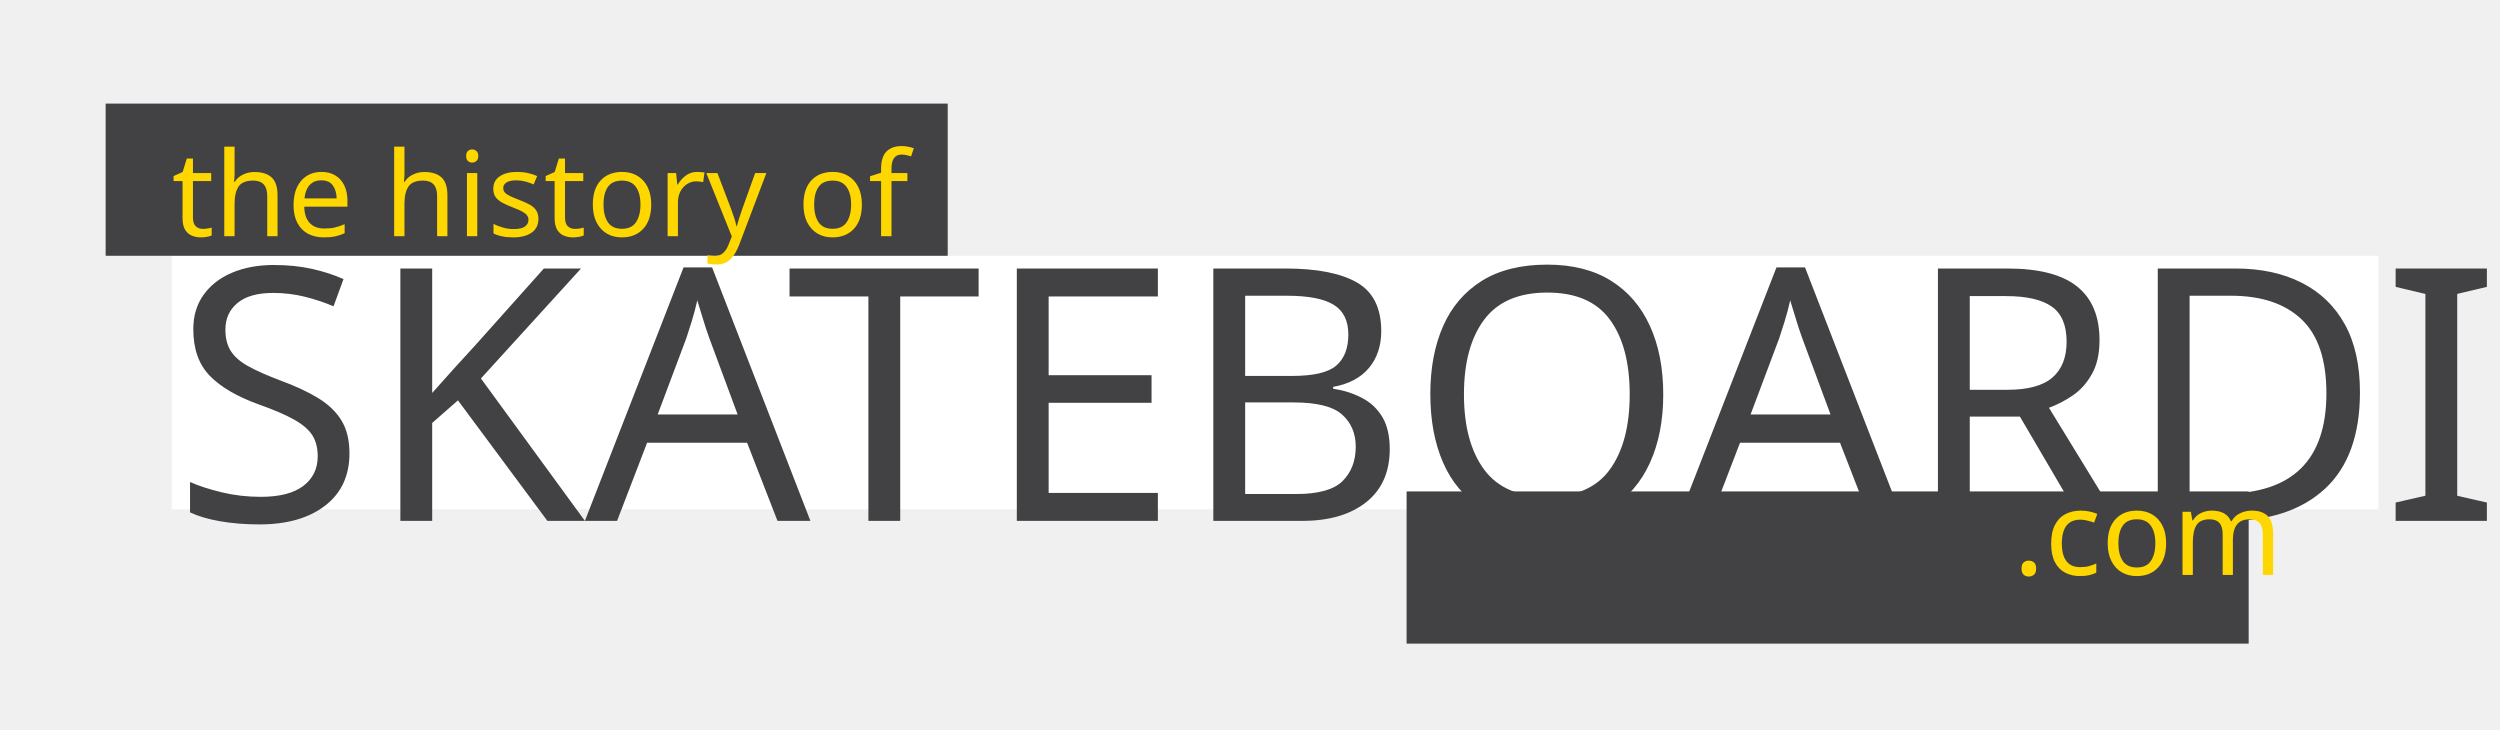
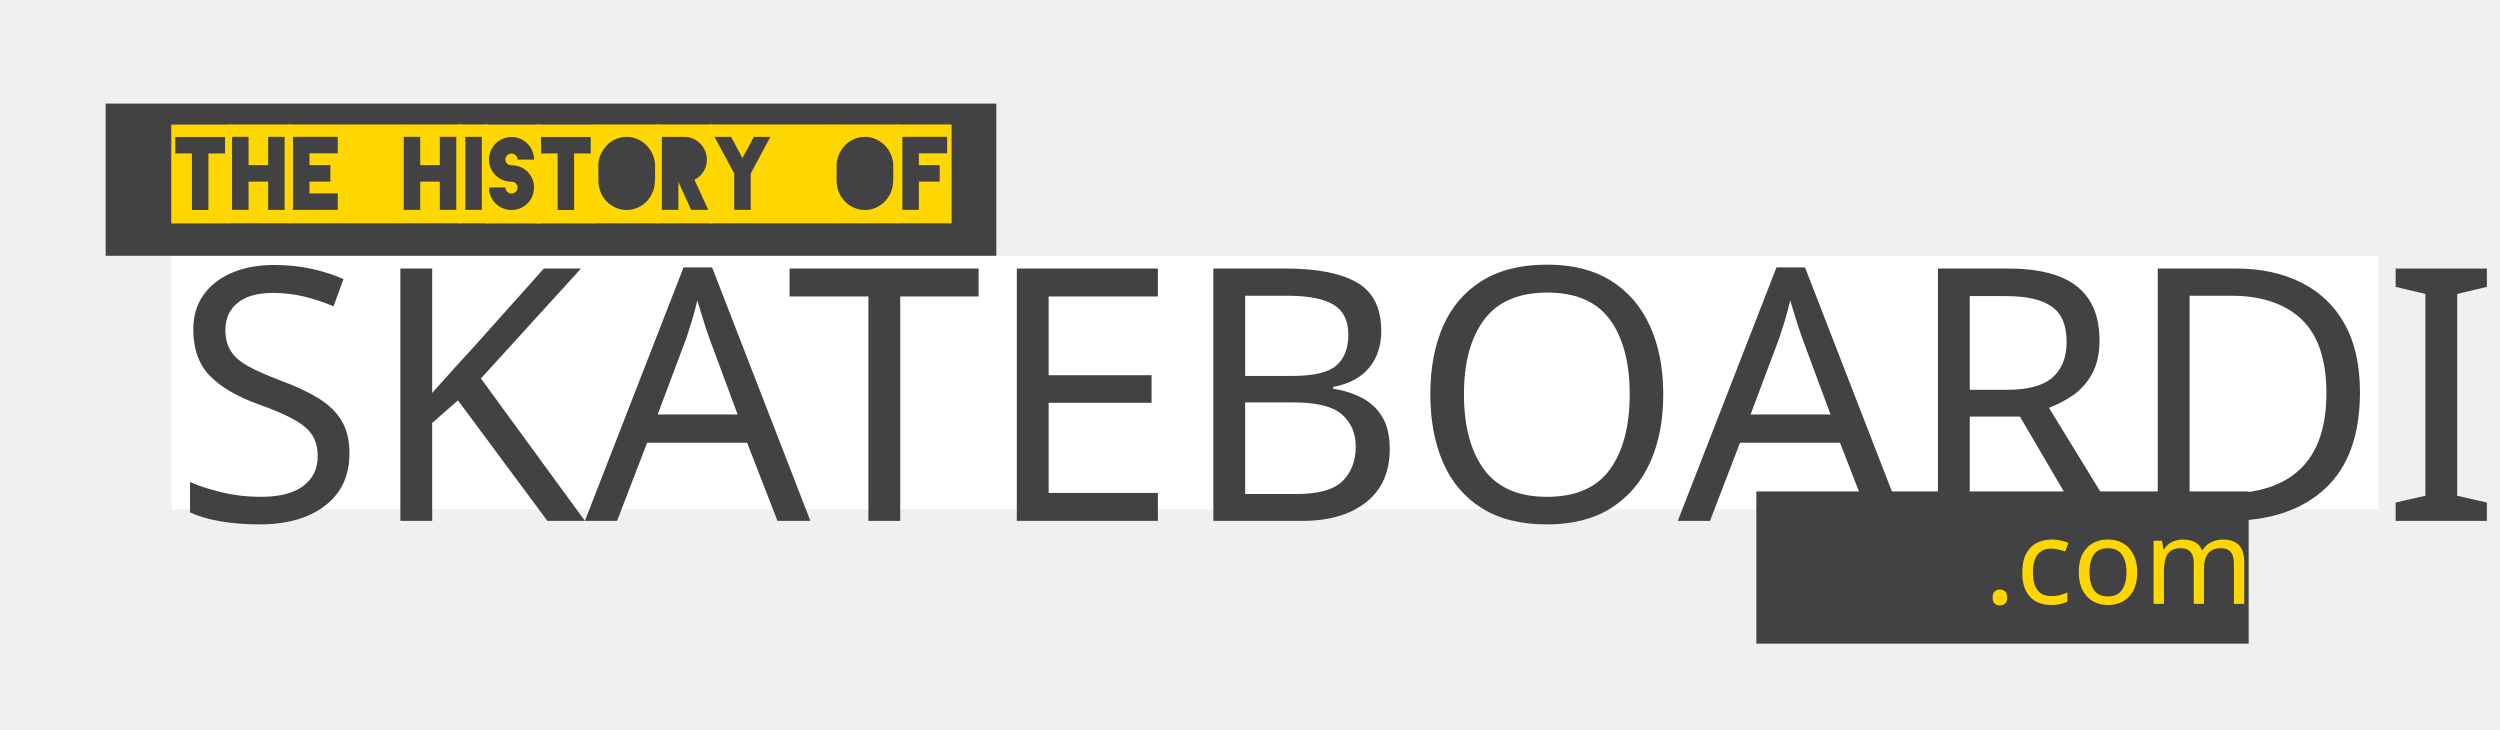
<svg xmlns="http://www.w3.org/2000/svg" version="1.1" id="Layer_1" x="0px" y="0px" width="432px" height="126px" viewBox="0 0 432 126" enable-background="new 0 0 432 126" xml:space="preserve">
  <rect x="29.669" y="44.199" fill="#FFFFFF" width="381.331" height="43.801" />
  <text transform="matrix(1 0 0 1 29.7295 90.0088)" fill="#424244" font-family="'Blackout-2AM'" font-size="61.078">SKATEBOARDING</text>
-   <rect x="243.061" y="84.919" fill="#424244" width="145.508" height="26.298" />
-   <rect x="18.257" y="17.902" fill="#424244" width="145.508" height="26.297" />
-   <text transform="matrix(1 0 0 1 29.6689 40.8164)" fill="#FED700" font-family="'Futura-CondensedMedium'" font-size="20.359">the history of</text>
-   <text transform="matrix(1 0 0 1 347.8594 99.3438)" fill="#FED700" font-family="'Futura-CondensedMedium'" font-size="20.359">.com</text>
+   <rect x="303.5" y="84.919" fill="#424244" width="85.069" height="26.298" />
+   <rect x="18.257" y="17.902" fill="#424244" width="153.91" height="26.297" />
+   <g enable-background="new    ">
+     <path fill="#FED700" d="M29.598,21.528h10.037V38.61H29.598V21.528z M38.881,26.517v-2.851H30.29v2.851h2.871v9.772h2.85v-9.772   H38.881z" />
+     <path fill="#FED700" d="M39.411,21.509h10.75V38.59h-10.75V21.509z M49.183,36.269V23.646h-2.851v4.886h-3.379v-4.886h-2.851   v12.622h2.851v-4.886h3.379v4.886H49.183z" />
+     <path fill="#FED700" d="M49.875,21.509h19.333V38.59H49.875V21.509z M58.365,26.496v-2.85h-7.737v12.622h7.737v-2.85h-4.886v-2.036   h3.604v-2.851h-3.604v-2.036H58.365z" />
+     <path fill="#FED700" d="M69.074,21.509h10.75V38.59h-10.75V21.509z M78.847,36.269V23.646h-2.851v4.886h-3.379v-4.886h-2.851   v12.622h2.851v-4.886h3.379v4.886H78.847z" />
+     <path fill="#FED700" d="M79.437,21.509h4.866V38.59h-4.866V21.509z M83.265,36.269V23.646h-2.851v12.622H83.265z" />
+     <path fill="#FED700" d="M93.362,21.528V38.61h-9.447V21.528H93.362z M92.283,32.38c0-0.529-0.102-1.027-0.305-1.496   c-0.204-0.468-0.482-0.875-0.835-1.222c-0.353-0.346-0.767-0.617-1.242-0.814c-0.476-0.196-0.978-0.295-1.507-0.295   c-0.299,0-0.55-0.092-0.753-0.275c-0.204-0.183-0.305-0.417-0.305-0.702c0-0.067,0.013-0.169,0.041-0.306   c0.068-0.217,0.197-0.393,0.387-0.529c0.189-0.135,0.4-0.203,0.631-0.203c0.285,0,0.529,0.102,0.733,0.306   c0.204,0.203,0.306,0.447,0.306,0.732h2.85c0-0.529-0.102-1.031-0.305-1.507c-0.204-0.475-0.482-0.892-0.835-1.252   c-0.353-0.359-0.767-0.641-1.242-0.845c-0.476-0.203-0.978-0.306-1.507-0.306c-0.435,0-0.852,0.068-1.252,0.204   c-0.4,0.136-0.764,0.325-1.089,0.57c-0.326,0.244-0.607,0.536-0.845,0.875c-0.238,0.34-0.417,0.706-0.54,1.1   c-0.122,0.366-0.184,0.753-0.184,1.16c0,0.543,0.105,1.046,0.316,1.507c0.21,0.462,0.492,0.865,0.845,1.211   c0.353,0.347,0.764,0.618,1.232,0.814c0.468,0.197,0.974,0.296,1.517,0.296c0.285,0,0.529,0.091,0.733,0.274   s0.306,0.425,0.306,0.723c0,0.068-0.014,0.17-0.041,0.306c-0.068,0.217-0.193,0.394-0.376,0.529s-0.391,0.203-0.621,0.203   c-0.299,0-0.55-0.102-0.753-0.305c-0.204-0.204-0.305-0.455-0.305-0.754h-2.851c0,0.543,0.102,1.053,0.306,1.527   c0.204,0.476,0.481,0.889,0.834,1.242c0.353,0.353,0.767,0.631,1.242,0.834c0.475,0.204,0.984,0.306,1.527,0.306   c0.434,0,0.852-0.067,1.252-0.203s0.764-0.326,1.089-0.57s0.607-0.536,0.845-0.876c0.237-0.339,0.417-0.705,0.539-1.099   C92.229,33.147,92.283,32.761,92.283,32.38z" />
+     <path fill="#FED700" d="M92.792,21.528h10.037V38.61H92.792V21.528z M102.076,26.517v-2.851h-8.591v2.851h2.871v9.772h2.85v-9.772   H102.076z" />
+     <path fill="#FED700" d="M113.925,21.509V38.59h-11.34V21.509H113.925z M113.192,31.261v-1.019v-1.567v-0.387   c-0.055-0.598-0.204-1.16-0.448-1.689c-0.244-0.53-0.57-1.005-0.977-1.426c-0.461-0.488-0.991-0.865-1.588-1.13   c-0.598-0.265-1.222-0.396-1.873-0.396h-0.021c-0.665,0-1.296,0.132-1.894,0.396s-1.126,0.642-1.588,1.13   c-0.407,0.435-0.73,0.916-0.967,1.445s-0.383,1.093-0.438,1.69v2.952c0.013,0.665,0.139,1.3,0.376,1.903   c0.237,0.604,0.581,1.144,1.028,1.618c0.475,0.476,1.008,0.846,1.598,1.11s1.218,0.396,1.883,0.396h0.021   c0.651,0,1.275-0.132,1.873-0.396c0.597-0.265,1.126-0.635,1.588-1.11c0.448-0.475,0.794-1.014,1.039-1.618   c0.244-0.604,0.366-1.238,0.366-1.903H113.192z" />
+     <path fill="#FED700" d="M123.045,21.509V38.59h-9.548V21.509H123.045z M122.394,36.269l-2.402-5.212   c0.651-0.312,1.174-0.776,1.568-1.395c0.393-0.617,0.59-1.313,0.59-2.087c0-0.543-0.105-1.052-0.316-1.526   c-0.21-0.476-0.492-0.893-0.845-1.253c-0.353-0.359-0.767-0.641-1.242-0.845c-0.476-0.203-0.984-0.305-1.527-0.305h-0.02h-3.828   v12.622h2.85v-4.784h0.021l2.199,4.784H122.394z" />
+     <path fill="#FED700" d="M122.74,21.509h21.167V38.59H122.74V21.509z M129.724,29.978l3.4-6.331h-2.85l-1.975,3.664l-1.975-3.664   h-2.851l3.4,6.311v6.312h2.85V29.978z" />
+     <path fill="#FED700" d="M155.091,21.509V38.59h-11.34V21.509H155.091z M154.358,31.261v-1.019v-1.567v-0.387   c-0.055-0.598-0.204-1.16-0.448-1.689c-0.244-0.53-0.57-1.005-0.977-1.426c-0.461-0.488-0.991-0.865-1.588-1.13   c-0.598-0.265-1.222-0.396-1.873-0.396h-0.021c-0.665,0-1.296,0.132-1.894,0.396s-1.126,0.642-1.588,1.13   c-0.407,0.435-0.73,0.916-0.967,1.445s-0.383,1.093-0.438,1.69v2.952c0.013,0.665,0.139,1.3,0.376,1.903   c0.237,0.604,0.581,1.144,1.028,1.618c0.475,0.476,1.008,0.846,1.598,1.11s1.218,0.396,1.883,0.396h0.021   c0.651,0,1.275-0.132,1.873-0.396c0.597-0.265,1.126-0.635,1.588-1.11c0.448-0.475,0.794-1.014,1.039-1.618   c0.244-0.604,0.366-1.238,0.366-1.903H154.358z" />
+     <path fill="#FED700" d="M154.867,21.509h9.569V38.59h-9.569V21.509z M163.663,26.496v-2.85h-7.737v12.622h2.851v-4.886h3.604   v-2.851h-3.604v-2.036H163.663z" />
+   </g>
+   <g>
+     <text transform="matrix(1 0 0 1 342.8652 104.3438)" fill="#FED700" font-family="'Blackout-2AM'" font-size="20.359">.com</text>
+   </g>
</svg>
